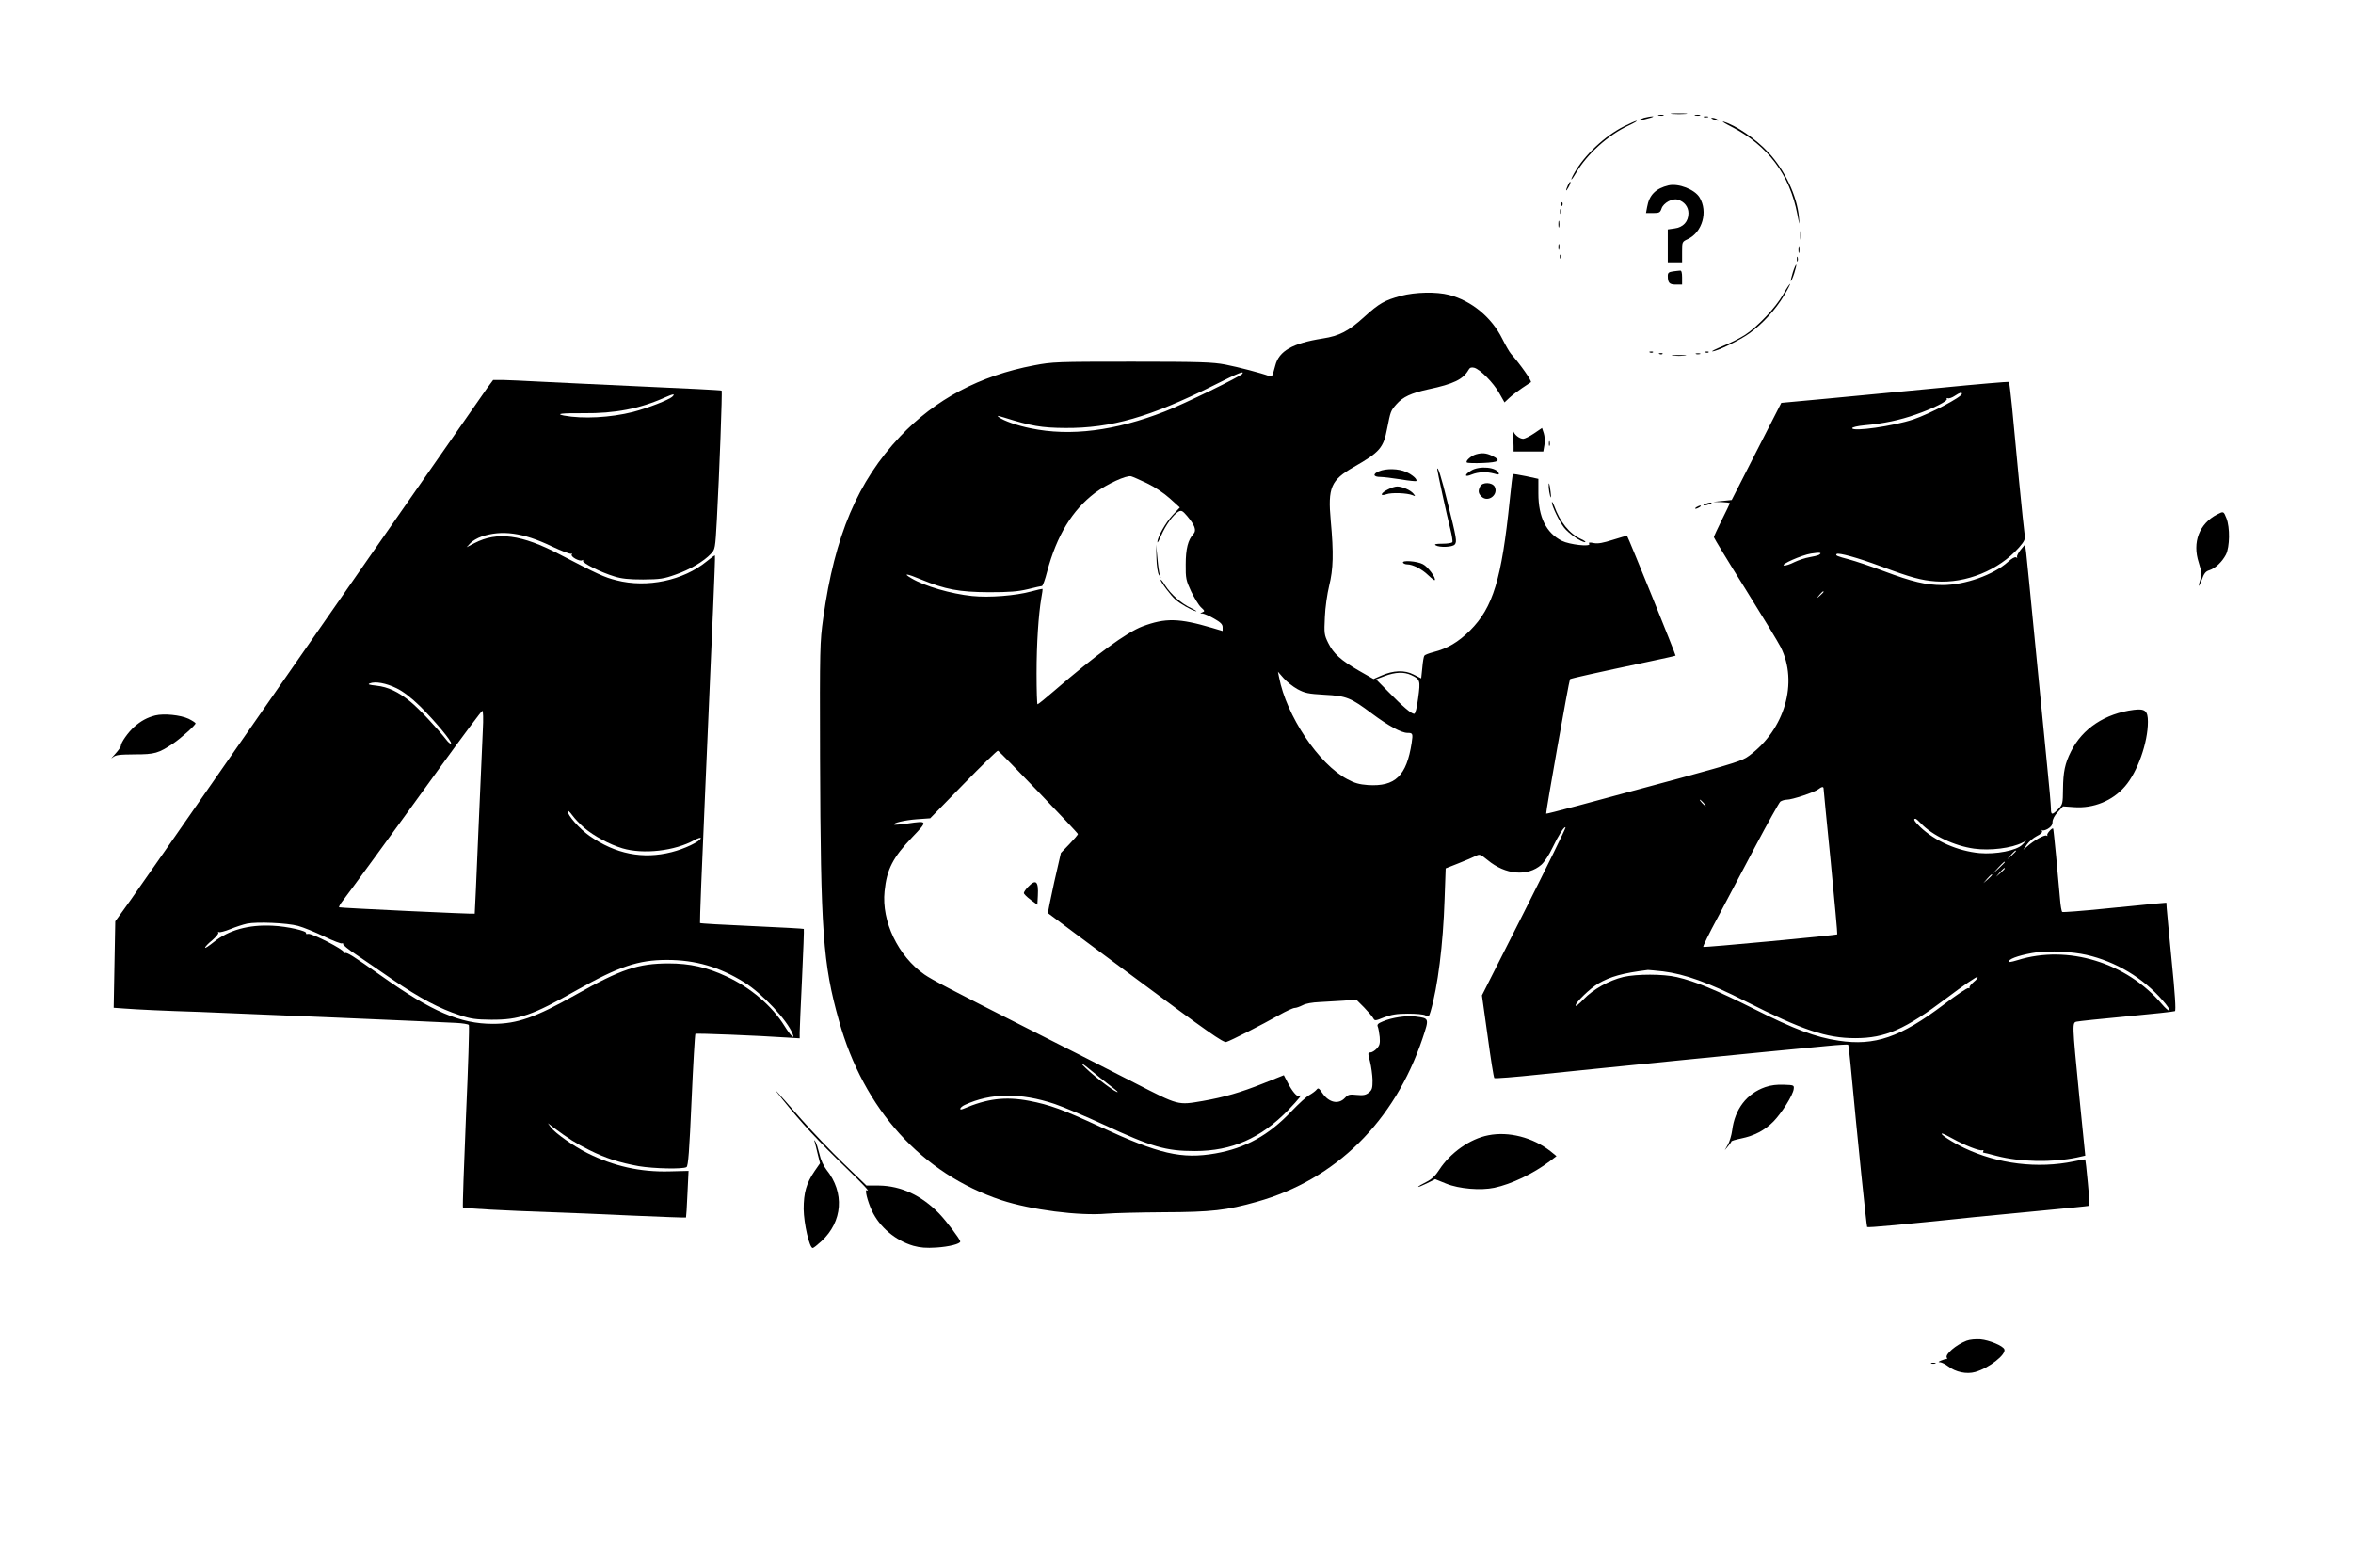
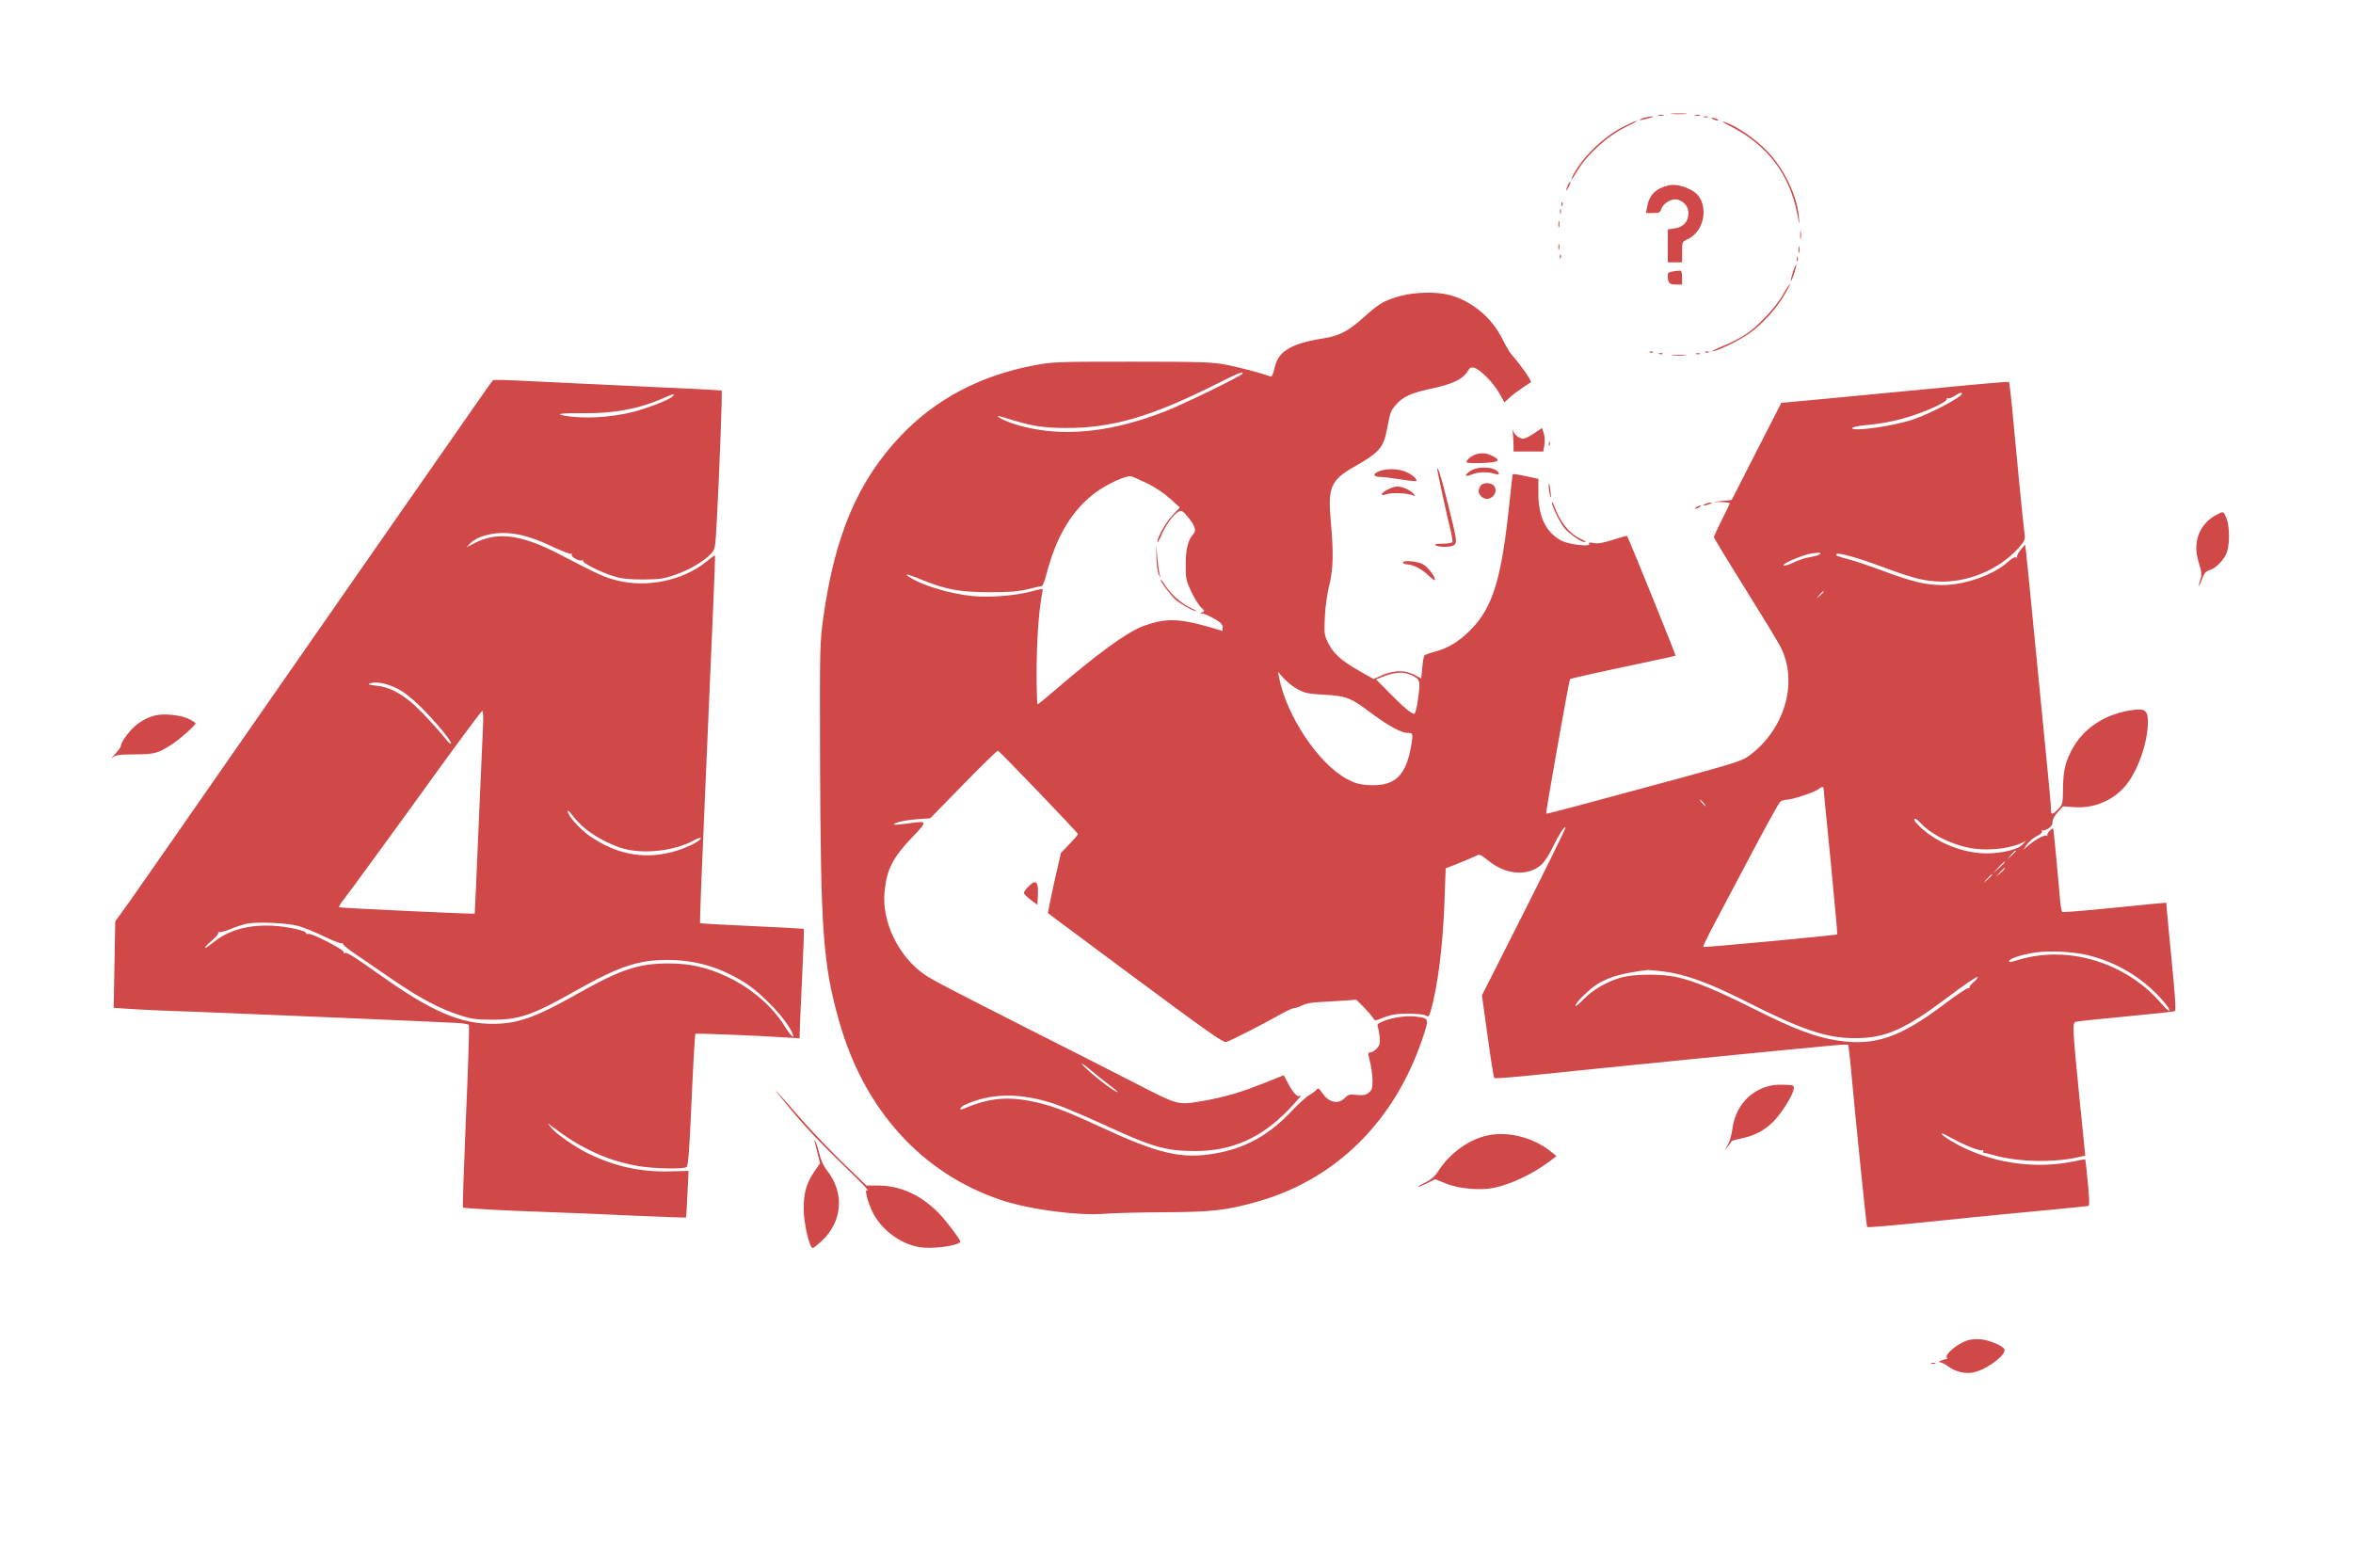
<svg xmlns="http://www.w3.org/2000/svg" version="1.0" width="1480pt" height="986pt" viewBox="0 0 1480 986" preserveAspectRatio="xMidYMid meet">
-   <g transform="translate(0,986) scale(0.1,-0.1)" fill="#000000" stroke="none">
+   <g transform="translate(0,986) scale(0.1,-0.1)" fill="#D04848" stroke="none">
    <path d="M10518 9143 c23 -2 61 -2 85 0 23 2 4 4 -43 4 -47 0 -66 -2 -42 -4z" />
    <path d="M10433 9133 c9 -2 23 -2 30 0 6 3 -1 5 -18 5 -16 0 -22 -2 -12 -5z" />
    <path d="M10663 9133 c9 -2 23 -2 30 0 6 3 -1 5 -18 5 -16 0 -22 -2 -12 -5z" />
    <path d="M10341 9119 c-18 -6 -31 -12 -29 -14 2 -2 26 2 53 10 28 7 41 13 30 13 -11 0 -35 -4 -54 -9z" />
    <path d="M10718 9123 c6 -2 18 -2 25 0 6 3 1 5 -13 5 -14 0 -19 -2 -12 -5z" />
    <path d="M10775 9110 c27 -12 43 -12 25 0 -8 5 -22 9 -30 9 -10 0 -8 -3 5 -9z" />
    <path d="M10214 9065 c-121 -61 -249 -181 -313 -295 -30 -54 -19 -51 13 4 69 118 202 237 329 296 34 16 57 29 51 30 -6 0 -42 -16 -80 -35z" />
    <path d="M10890 9063 c229 -118 367 -301 415 -551 14 -73 15 -74 10 -18 -12 133 -88 295 -192 407 -80 86 -205 171 -283 194 -14 3 9 -11 50 -32z" />
    <path d="M9862 8695 c-17 -37 -14 -45 4 -12 9 16 14 31 11 33 -2 2 -9 -7 -15 -21z" />
    <path d="M10495 8694 c-80 -19 -122 -60 -135 -136 l-7 -38 44 0 c40 0 45 3 54 29 12 35 69 66 102 55 41 -12 67 -45 67 -85 0 -53 -33 -89 -88 -96 l-42 -6 0 -103 0 -104 45 0 45 0 0 65 c0 64 0 64 36 81 92 44 128 173 74 262 -31 51 -133 90 -195 76z" />
    <path d="M9821 8574 c0 -11 3 -14 6 -6 3 7 2 16 -1 19 -3 4 -6 -2 -5 -13z" />
    <path d="M9812 8530 c0 -14 2 -19 5 -12 2 6 2 18 0 25 -3 6 -5 1 -5 -13z" />
    <path d="M9802 8450 c0 -19 2 -27 5 -17 2 9 2 25 0 35 -3 9 -5 1 -5 -18z" />
    <path d="M11323 8380 c0 -25 2 -35 4 -22 2 12 2 32 0 45 -2 12 -4 2 -4 -23z" />
    <path d="M9802 8305 c0 -16 2 -22 5 -12 2 9 2 23 0 30 -3 6 -5 -1 -5 -18z" />
    <path d="M11312 8290 c0 -19 2 -27 5 -17 2 9 2 25 0 35 -3 9 -5 1 -5 -18z" />
    <path d="M9811 8244 c0 -11 3 -14 6 -6 3 7 2 16 -1 19 -3 4 -6 -2 -5 -13z" />
    <path d="M11302 8230 c0 -14 2 -19 5 -12 2 6 2 18 0 25 -3 6 -5 1 -5 -13z" />
    <path d="M11277 8148 c-9 -29 -15 -54 -13 -56 2 -2 12 20 21 48 9 28 15 53 13 55 -2 3 -12 -19 -21 -47z" />
    <path d="M10523 8153 c-27 -4 -33 -9 -33 -28 0 -44 10 -55 51 -55 l39 0 0 45 c0 30 -4 44 -12 43 -7 0 -28 -3 -45 -5z" />
    <path d="M11215 8007 c-47 -82 -156 -198 -237 -252 -32 -21 -95 -53 -140 -71 -46 -19 -76 -34 -68 -34 29 0 170 68 233 113 82 59 166 150 218 238 23 38 40 71 38 73 -2 2 -22 -28 -44 -67z" />
    <path d="M8811 7999 c-102 -28 -135 -46 -231 -133 -98 -89 -156 -119 -260 -135 -191 -30 -276 -79 -299 -171 -19 -71 -20 -73 -39 -65 -48 18 -193 56 -275 72 -80 15 -157 18 -587 18 -473 0 -500 -1 -615 -23 -343 -65 -621 -213 -843 -447 -267 -283 -412 -624 -484 -1143 -21 -151 -22 -186 -20 -877 4 -1095 18 -1296 119 -1655 156 -559 521 -962 1022 -1129 186 -61 489 -100 661 -85 47 4 209 8 360 9 301 1 395 12 586 66 495 139 865 504 1041 1026 43 129 44 128 -44 139 -59 7 -148 -6 -206 -31 -30 -12 -37 -20 -31 -33 4 -9 9 -39 12 -65 3 -40 0 -53 -19 -73 -12 -13 -30 -24 -40 -24 -16 0 -16 -4 -2 -57 8 -32 15 -85 16 -117 0 -51 -3 -62 -24 -79 -19 -15 -34 -18 -76 -14 -45 5 -54 2 -74 -19 -40 -43 -101 -30 -142 31 -22 32 -26 34 -37 20 -8 -9 -27 -23 -43 -32 -17 -8 -68 -55 -115 -104 -142 -150 -289 -231 -477 -264 -213 -37 -355 -4 -724 167 -235 109 -318 139 -449 164 -149 28 -263 14 -414 -51 -30 -12 -20 11 10 25 164 76 350 78 566 6 56 -19 193 -77 306 -129 307 -142 392 -167 576 -167 232 0 414 80 587 258 68 71 94 104 68 88 -12 -8 -45 31 -72 85 l-24 46 -130 -52 c-143 -57 -244 -86 -379 -110 -160 -27 -149 -30 -430 114 -138 71 -435 222 -661 336 -515 261 -610 311 -660 345 -166 116 -271 335 -251 524 14 139 52 212 175 341 98 102 97 104 -31 85 -44 -6 -82 -9 -84 -7 -10 10 64 28 143 34 l84 6 209 214 c115 118 213 213 217 211 14 -6 503 -516 503 -524 0 -5 -24 -33 -54 -64 l-53 -55 -43 -188 c-23 -104 -40 -190 -38 -191 1 -2 250 -186 551 -410 451 -335 552 -406 570 -400 28 8 226 109 332 169 44 25 88 45 98 45 10 0 32 8 50 17 20 11 61 18 107 20 41 2 110 6 153 9 l78 6 48 -48 c26 -27 52 -57 58 -68 10 -18 12 -18 69 5 46 17 79 23 149 23 52 0 99 -4 111 -11 19 -11 22 -9 32 25 45 154 79 420 88 704 l7 196 81 32 c45 18 93 38 108 46 25 13 29 11 75 -26 112 -93 251 -105 338 -29 19 17 50 64 70 107 39 81 74 136 82 128 3 -3 -114 -241 -260 -531 l-266 -526 36 -257 c19 -141 38 -260 42 -263 3 -4 130 6 281 22 393 41 1479 149 1813 180 70 7 129 10 131 8 3 -2 9 -56 15 -119 46 -492 101 -1023 105 -1028 6 -5 222 15 681 63 72 7 258 25 415 40 157 15 290 28 296 30 7 2 6 46 -4 146 -7 79 -15 145 -16 146 -1 2 -34 -4 -72 -12 -227 -47 -476 -17 -689 84 -76 36 -160 91 -139 91 5 0 34 -14 64 -31 77 -43 172 -80 188 -74 7 2 10 0 7 -5 -3 -6 -4 -10 0 -10 3 0 41 -9 85 -21 146 -38 348 -42 502 -10 l54 12 -38 377 c-45 461 -45 460 -15 466 12 3 154 18 315 33 161 15 297 30 302 33 7 4 0 113 -20 311 -16 167 -31 319 -32 338 l-2 33 -71 -6 c-38 -4 -184 -18 -323 -32 -139 -14 -256 -23 -261 -20 -4 3 -11 40 -14 83 -12 145 -40 438 -43 441 -6 8 -42 -33 -37 -41 3 -6 1 -7 -5 -3 -12 7 -79 -30 -121 -68 l-25 -21 23 33 c13 18 40 42 62 53 25 12 37 24 33 32 -4 7 -4 9 1 5 4 -4 21 0 36 9 20 12 29 25 29 43 0 16 13 41 33 62 l33 36 70 -5 c122 -9 242 40 320 131 79 91 144 275 144 406 0 69 -18 84 -89 75 -180 -23 -323 -117 -395 -262 -38 -75 -49 -130 -50 -235 -1 -93 -2 -98 -30 -127 -38 -39 -46 -39 -46 3 0 19 -11 146 -25 282 -13 137 -47 481 -75 764 -27 283 -53 537 -56 565 l-7 50 -28 -34 c-15 -19 -25 -39 -22 -44 3 -6 1 -7 -6 -3 -7 5 -28 -7 -51 -28 -91 -82 -271 -146 -412 -146 -104 0 -192 21 -368 87 -80 30 -178 63 -219 74 -76 20 -88 25 -79 34 10 11 135 -24 275 -76 193 -72 256 -89 349 -96 190 -14 397 71 523 213 34 39 40 52 36 78 -3 17 -19 173 -36 346 -16 173 -36 382 -44 464 -8 82 -17 151 -19 154 -3 2 -195 -14 -428 -37 -233 -22 -554 -53 -713 -68 l-291 -27 -156 -305 -156 -306 -59 -6 -58 -6 53 -1 c28 -1 52 -4 52 -7 0 -3 -22 -50 -50 -105 -27 -55 -50 -104 -50 -109 0 -4 88 -150 196 -322 108 -173 209 -339 224 -369 112 -222 26 -519 -199 -684 -41 -31 -93 -47 -432 -140 -589 -160 -841 -227 -844 -224 -4 4 144 840 150 846 5 5 177 43 480 107 99 21 182 39 184 41 3 3 -296 741 -305 753 -2 2 -41 -9 -88 -24 -63 -20 -94 -26 -121 -21 -28 6 -35 4 -29 -5 12 -20 -124 -5 -172 19 -99 50 -148 150 -148 298 l0 92 -78 17 c-44 9 -81 15 -83 13 -1 -1 -10 -75 -19 -163 -51 -498 -105 -676 -250 -821 -74 -73 -141 -113 -231 -136 -27 -7 -53 -17 -56 -22 -4 -4 -10 -39 -13 -76 l-7 -67 -47 24 c-57 30 -129 27 -205 -7 l-48 -21 -91 52 c-116 67 -160 107 -194 175 -25 51 -26 60 -21 162 2 60 15 147 27 197 26 105 29 204 10 410 -19 208 1 255 144 337 165 94 188 121 211 244 21 106 22 110 57 150 42 48 93 71 201 95 161 34 220 63 254 123 8 14 17 17 35 13 38 -10 121 -94 158 -160 l33 -58 31 29 c17 16 54 44 81 62 28 18 52 35 54 36 8 6 -67 113 -125 178 -9 10 -34 53 -55 95 -67 135 -193 239 -334 276 -81 21 -213 18 -304 -6z m-997 -490 c-10 -16 -364 -189 -487 -237 -312 -122 -594 -158 -844 -106 -85 17 -169 47 -199 69 -16 12 -12 12 31 -1 171 -54 238 -65 385 -66 289 -2 535 69 930 266 165 83 197 95 184 75z m4526 -126 c0 -20 -202 -126 -305 -161 -124 -42 -385 -79 -385 -55 0 6 35 14 78 18 117 10 224 33 320 67 110 38 205 86 197 98 -3 5 0 8 7 5 7 -3 27 4 43 15 32 21 45 25 45 13z m-5125 -563 c48 -23 105 -61 143 -95 l63 -57 -46 -49 c-44 -47 -95 -138 -95 -169 0 -8 11 11 24 42 26 62 76 132 109 150 18 9 25 6 54 -28 48 -57 60 -90 40 -112 -35 -38 -49 -95 -49 -192 -1 -88 2 -101 34 -170 20 -41 47 -86 62 -100 24 -22 25 -25 9 -31 -17 -7 -17 -8 1 -8 10 -1 43 -15 72 -32 41 -23 54 -36 54 -54 l0 -24 -67 20 c-208 61 -292 63 -437 9 -100 -38 -293 -179 -557 -407 -53 -46 -99 -83 -103 -83 -3 0 -6 87 -6 193 0 189 12 370 30 476 6 30 9 56 7 57 -1 1 -33 -6 -70 -16 -98 -27 -264 -40 -372 -29 -134 14 -300 62 -383 112 -56 33 -29 30 62 -8 153 -63 239 -79 426 -80 130 0 182 4 245 19 44 11 84 20 89 20 5 1 20 41 32 89 61 229 158 388 302 497 76 56 197 112 227 104 11 -3 56 -23 100 -44z m4226 -450 c-8 -4 -35 -11 -60 -15 -25 -4 -68 -18 -95 -31 -27 -14 -56 -23 -65 -21 -26 5 112 66 170 75 57 9 72 6 50 -8z m29 -233 c0 -2 -10 -12 -22 -23 l-23 -19 19 23 c18 21 26 27 26 19z m-3309 -612 c47 -25 67 -29 169 -35 139 -7 167 -19 300 -119 102 -76 184 -121 223 -121 33 0 35 -4 26 -63 -32 -207 -103 -276 -275 -265 -54 4 -84 12 -130 37 -180 95 -383 399 -429 641 l-7 35 35 -40 c19 -22 59 -54 88 -70z m715 89 c57 -27 59 -33 44 -144 -8 -64 -18 -100 -25 -100 -18 0 -70 44 -160 136 l-80 81 55 21 c67 25 121 27 166 6z m2594 -714 c0 -5 20 -213 45 -461 24 -249 43 -454 41 -456 -6 -6 -838 -84 -843 -79 -3 3 37 85 90 183 52 98 159 300 237 448 79 149 150 276 158 283 9 6 27 12 41 12 33 0 172 46 197 65 22 17 34 19 34 5z m-755 -90 c10 -11 16 -20 13 -20 -3 0 -13 9 -23 20 -10 11 -16 20 -13 20 3 0 13 -9 23 -20z m1367 -129 c72 -76 211 -142 335 -159 100 -14 236 3 304 38 l24 12 -25 -25 c-36 -37 -166 -62 -269 -53 -138 13 -281 76 -373 164 -36 35 -47 52 -30 52 4 0 19 -13 34 -29z m598 -174 c0 -2 -12 -14 -27 -28 l-28 -24 24 28 c23 25 31 32 31 24z m-70 -70 c0 -2 -17 -19 -37 -38 l-38 -34 34 38 c33 34 41 42 41 34z m0 -40 c0 -2 -12 -14 -27 -28 l-28 -24 24 28 c23 25 31 32 31 24z m-80 -40 c0 -2 -12 -14 -27 -28 l-28 -24 24 28 c23 25 31 32 31 24z m593 -503 c185 -42 357 -145 480 -287 28 -31 47 -60 43 -64 -4 -4 -26 15 -49 42 -221 261 -592 374 -906 276 -47 -14 -58 -15 -54 -5 6 17 88 42 175 54 80 11 223 4 311 -16z m-2663 -104 c137 -17 288 -71 517 -187 359 -182 511 -233 692 -233 190 0 312 54 579 255 100 76 186 134 190 130 4 -4 -6 -18 -23 -31 -16 -14 -29 -29 -27 -35 1 -6 -2 -8 -7 -4 -6 3 -75 -43 -154 -103 -274 -207 -435 -262 -662 -228 -144 21 -279 72 -535 201 -236 118 -369 173 -483 199 -86 20 -252 20 -336 1 -91 -22 -191 -78 -250 -140 -28 -30 -51 -48 -51 -40 0 20 90 107 142 138 78 45 153 66 313 86 6 0 49 -4 95 -9z m-3591 -628 c31 -26 80 -65 109 -87 28 -21 52 -41 52 -43 0 -14 -139 89 -202 151 -46 44 -21 31 41 -21z" />
    <path d="M7274 6350 c1 -47 8 -94 15 -105 l13 -20 -7 20 c-4 11 -11 58 -15 105 l-8 85 2 -85z" />
    <path d="M7300 6213 c0 -14 65 -100 94 -125 31 -27 98 -65 126 -72 14 -4 2 4 -26 18 -63 29 -128 86 -166 145 -15 25 -28 40 -28 34z" />
    <path d="M10378 7643 c7 -3 16 -2 19 1 4 3 -2 6 -13 5 -11 0 -14 -3 -6 -6z" />
    <path d="M10728 7643 c7 -3 16 -2 19 1 4 3 -2 6 -13 5 -11 0 -14 -3 -6 -6z" />
    <path d="M10438 7633 c7 -3 16 -2 19 1 4 3 -2 6 -13 5 -11 0 -14 -3 -6 -6z" />
    <path d="M10668 7633 c6 -2 18 -2 25 0 6 3 1 5 -13 5 -14 0 -19 -2 -12 -5z" />
    <path d="M10523 7623 c20 -2 54 -2 75 0 20 2 3 4 -38 4 -41 0 -58 -2 -37 -4z" />
    <path d="M3067 7423 c-19 -27 -355 -509 -748 -1073 -392 -564 -758 -1090 -814 -1170 -55 -80 -163 -235 -240 -345 -76 -110 -178 -256 -226 -325 -48 -69 -118 -169 -156 -223 -37 -54 -88 -126 -113 -160 l-45 -62 -5 -272 -5 -272 70 -5 c79 -6 247 -14 470 -21 190 -7 1515 -63 1614 -69 40 -2 76 -8 80 -13 4 -4 -4 -263 -18 -575 -13 -313 -22 -570 -19 -573 5 -6 267 -20 558 -30 91 -3 317 -12 504 -21 186 -8 340 -14 341 -12 1 2 6 68 9 148 l7 145 -120 -3 c-184 -5 -352 33 -516 115 -84 42 -203 125 -230 162 l-19 26 34 -26 c97 -72 143 -101 225 -142 106 -53 192 -80 312 -102 95 -16 279 -20 301 -6 11 6 18 102 32 421 10 227 21 414 24 417 4 5 398 -11 574 -23 l82 -5 0 38 c0 21 7 175 15 343 8 167 13 306 11 307 -1 2 -148 10 -326 18 -178 8 -325 16 -327 19 -2 2 12 370 32 817 19 448 42 967 50 1153 8 187 14 341 12 342 -2 2 -25 -15 -52 -37 -146 -120 -375 -169 -568 -119 -76 19 -115 37 -357 163 -239 125 -392 145 -535 71 l-50 -26 24 26 c13 14 44 32 70 41 127 43 261 25 440 -61 62 -29 118 -51 124 -47 6 3 7 1 3 -5 -8 -14 50 -46 66 -36 6 4 8 3 5 -3 -8 -13 114 -74 198 -99 44 -14 91 -19 180 -19 107 1 129 4 205 31 89 31 176 82 222 131 26 27 27 32 37 213 16 298 35 809 30 813 -2 3 -227 14 -499 26 -272 13 -567 26 -655 31 -88 5 -188 9 -222 10 l-61 0 -35 -47z m1163 -57 c-21 -21 -156 -73 -248 -97 -142 -36 -316 -45 -435 -23 -56 11 -15 16 125 15 194 -2 352 28 508 98 54 24 69 26 50 7z m-1736 -1835 c42 -20 92 -59 148 -113 94 -93 204 -225 195 -235 -4 -3 -17 7 -29 23 -59 75 -175 199 -226 240 -77 63 -141 93 -214 101 -46 5 -57 8 -43 14 35 15 104 2 169 -30z m543 -263 c-3 -68 -16 -355 -28 -638 -12 -283 -22 -516 -23 -517 -3 -4 -848 36 -853 40 -3 3 8 23 25 44 39 50 306 415 617 846 138 190 254 346 259 346 5 1 7 -50 3 -121z m639 -616 c60 -51 159 -104 239 -128 131 -39 330 -17 453 52 24 13 42 18 40 11 -7 -21 -103 -67 -184 -87 -181 -46 -352 -12 -517 103 -61 43 -137 129 -137 155 0 8 13 -3 29 -25 15 -21 50 -58 77 -81z m-1801 -616 c33 -9 107 -39 163 -66 57 -28 108 -47 113 -44 5 3 8 1 7 -4 -2 -5 33 -34 77 -63 44 -30 150 -102 235 -161 173 -118 294 -182 420 -223 72 -24 103 -28 200 -29 176 -1 258 27 538 186 263 148 386 190 567 190 179 0 330 -44 485 -140 115 -71 273 -240 306 -326 15 -38 -14 -10 -51 50 -78 126 -213 242 -367 313 -122 57 -229 81 -362 81 -192 0 -301 -37 -583 -196 -255 -144 -369 -184 -523 -184 -204 0 -384 77 -699 300 -185 131 -220 152 -232 145 -5 -4 -8 -1 -7 6 4 15 -202 121 -224 115 -10 -2 -16 -1 -13 4 9 14 -118 43 -210 47 -151 8 -277 -27 -371 -103 -30 -24 -54 -40 -54 -35 0 6 20 27 45 47 24 21 41 42 38 47 -3 6 -2 7 4 4 5 -3 38 5 72 19 34 14 81 29 104 34 61 13 253 5 322 -14z" />
    <path d="M9516 7131 c2 -24 4 -59 4 -77 l0 -34 94 0 93 0 7 41 c4 23 2 56 -4 74 l-11 33 -50 -34 c-28 -19 -59 -34 -68 -34 -25 0 -59 28 -64 53 -3 12 -3 2 -1 -22z" />
    <path d="M9742 7070 c0 -14 2 -19 5 -12 2 6 2 18 0 25 -3 6 -5 1 -5 -13z" />
    <path d="M9283 7002 c-31 -9 -67 -42 -57 -51 5 -4 51 -5 102 -3 101 4 117 16 57 45 -37 18 -64 20 -102 9z" />
    <path d="M9253 6900 c-45 -27 -42 -44 3 -25 42 17 94 19 142 6 25 -8 32 -7 29 2 -12 39 -122 49 -174 17z" />
    <path d="M8672 6895 c-40 -17 -34 -35 11 -35 18 0 74 -7 126 -15 52 -9 96 -13 99 -11 9 10 -23 39 -63 57 -48 22 -127 24 -173 4z" />
    <path d="M9040 6908 c0 -12 60 -288 81 -371 11 -43 17 -82 14 -87 -4 -6 -32 -10 -63 -10 -41 0 -53 -3 -42 -10 24 -15 106 -12 120 5 15 18 12 37 -46 268 -37 152 -63 233 -64 205z" />
    <path d="M9310 6801 c-15 -29 -12 -46 10 -66 41 -37 107 14 81 64 -16 28 -76 30 -91 2z" />
    <path d="M9741 6794 c1 -16 5 -40 9 -54 6 -17 7 -9 3 25 -6 56 -14 74 -12 29z" />
    <path d="M8731 6782 c-47 -23 -55 -46 -11 -31 32 12 131 8 165 -6 18 -8 19 -7 5 10 -18 22 -70 45 -102 45 -13 0 -38 -8 -57 -18z" />
    <path d="M9761 6700 c-1 -21 46 -119 76 -158 28 -37 108 -92 132 -92 9 0 -2 9 -24 19 -74 34 -132 106 -170 210 -8 20 -14 29 -14 21z" />
    <path d="M10725 6690 c-13 -5 -14 -9 -5 -9 8 0 24 4 35 9 13 5 14 9 5 9 -8 0 -24 -4 -35 -9z" />
    <path d="M10670 6670 c-8 -5 -10 -10 -5 -10 6 0 17 5 25 10 8 5 11 10 5 10 -5 0 -17 -5 -25 -10z" />
    <path d="M13945 6624 c-112 -58 -157 -175 -115 -303 18 -58 20 -76 11 -102 -6 -18 -11 -37 -10 -43 0 -6 8 11 18 38 14 39 24 52 47 59 38 12 81 53 105 99 24 48 26 170 3 228 -18 45 -18 45 -59 24z" />
    <path d="M8825 6320 c3 -5 15 -10 26 -10 35 0 93 -30 131 -67 21 -20 40 -35 42 -32 11 11 -42 84 -74 100 -37 20 -136 27 -125 9z" />
    <path d="M977 5360 c-51 -13 -90 -34 -133 -72 -38 -34 -84 -99 -84 -120 0 -7 -17 -30 -37 -52 -21 -22 -28 -32 -15 -21 20 17 39 19 140 20 126 0 149 7 242 69 50 34 140 115 140 126 0 4 -20 17 -44 29 -52 24 -155 34 -209 21z" />
    <path d="M6467 4282 c-15 -15 -27 -33 -27 -39 0 -6 19 -25 43 -43 l42 -31 3 57 c5 91 -12 107 -61 56z" />
    <path d="M11103 3022 c-117 -41 -191 -138 -208 -272 -4 -30 -16 -71 -27 -90 l-20 -35 21 25 c11 14 21 27 21 30 0 4 28 12 62 19 82 17 146 50 202 106 52 53 124 167 128 205 3 24 1 25 -62 27 -42 2 -83 -3 -117 -15z" />
    <path d="M4921 2946 c127 -157 217 -254 405 -436 101 -97 152 -152 127 -137 -16 10 3 -67 31 -128 48 -103 148 -188 261 -221 44 -12 80 -15 144 -11 80 5 151 23 151 38 0 13 -86 127 -133 176 -111 114 -239 174 -378 176 l-79 0 -142 137 c-79 76 -199 202 -268 280 -167 191 -195 221 -119 126z" />
    <path d="M9361 2719 c-115 -22 -239 -110 -308 -216 -24 -38 -47 -60 -83 -78 -28 -14 -50 -27 -50 -30 0 -3 24 7 53 21 l54 27 69 -28 c81 -33 218 -44 303 -26 108 23 244 88 349 167 l42 32 -38 31 c-110 86 -262 126 -391 100z" />
    <path d="M5125 2675 c3 -11 12 -45 19 -76 l14 -56 -34 -49 c-52 -76 -69 -136 -69 -239 1 -90 36 -245 57 -245 5 0 29 19 54 42 135 124 148 307 32 451 -18 23 -36 62 -44 99 -8 33 -19 68 -25 77 -9 13 -10 13 -4 -4z" />
    <path d="M12369 1427 c-65 -25 -137 -86 -124 -107 3 -6 3 -10 -2 -9 -4 1 -19 -3 -33 -9 -19 -8 -21 -11 -7 -11 10 -1 33 -12 50 -25 48 -37 117 -51 170 -36 87 24 197 110 184 143 -8 22 -95 58 -150 63 -30 2 -67 -1 -88 -9z" />
    <path d="M12148 1283 c6 -2 18 -2 25 0 6 3 1 5 -13 5 -14 0 -19 -2 -12 -5z" />
  </g>
</svg>
